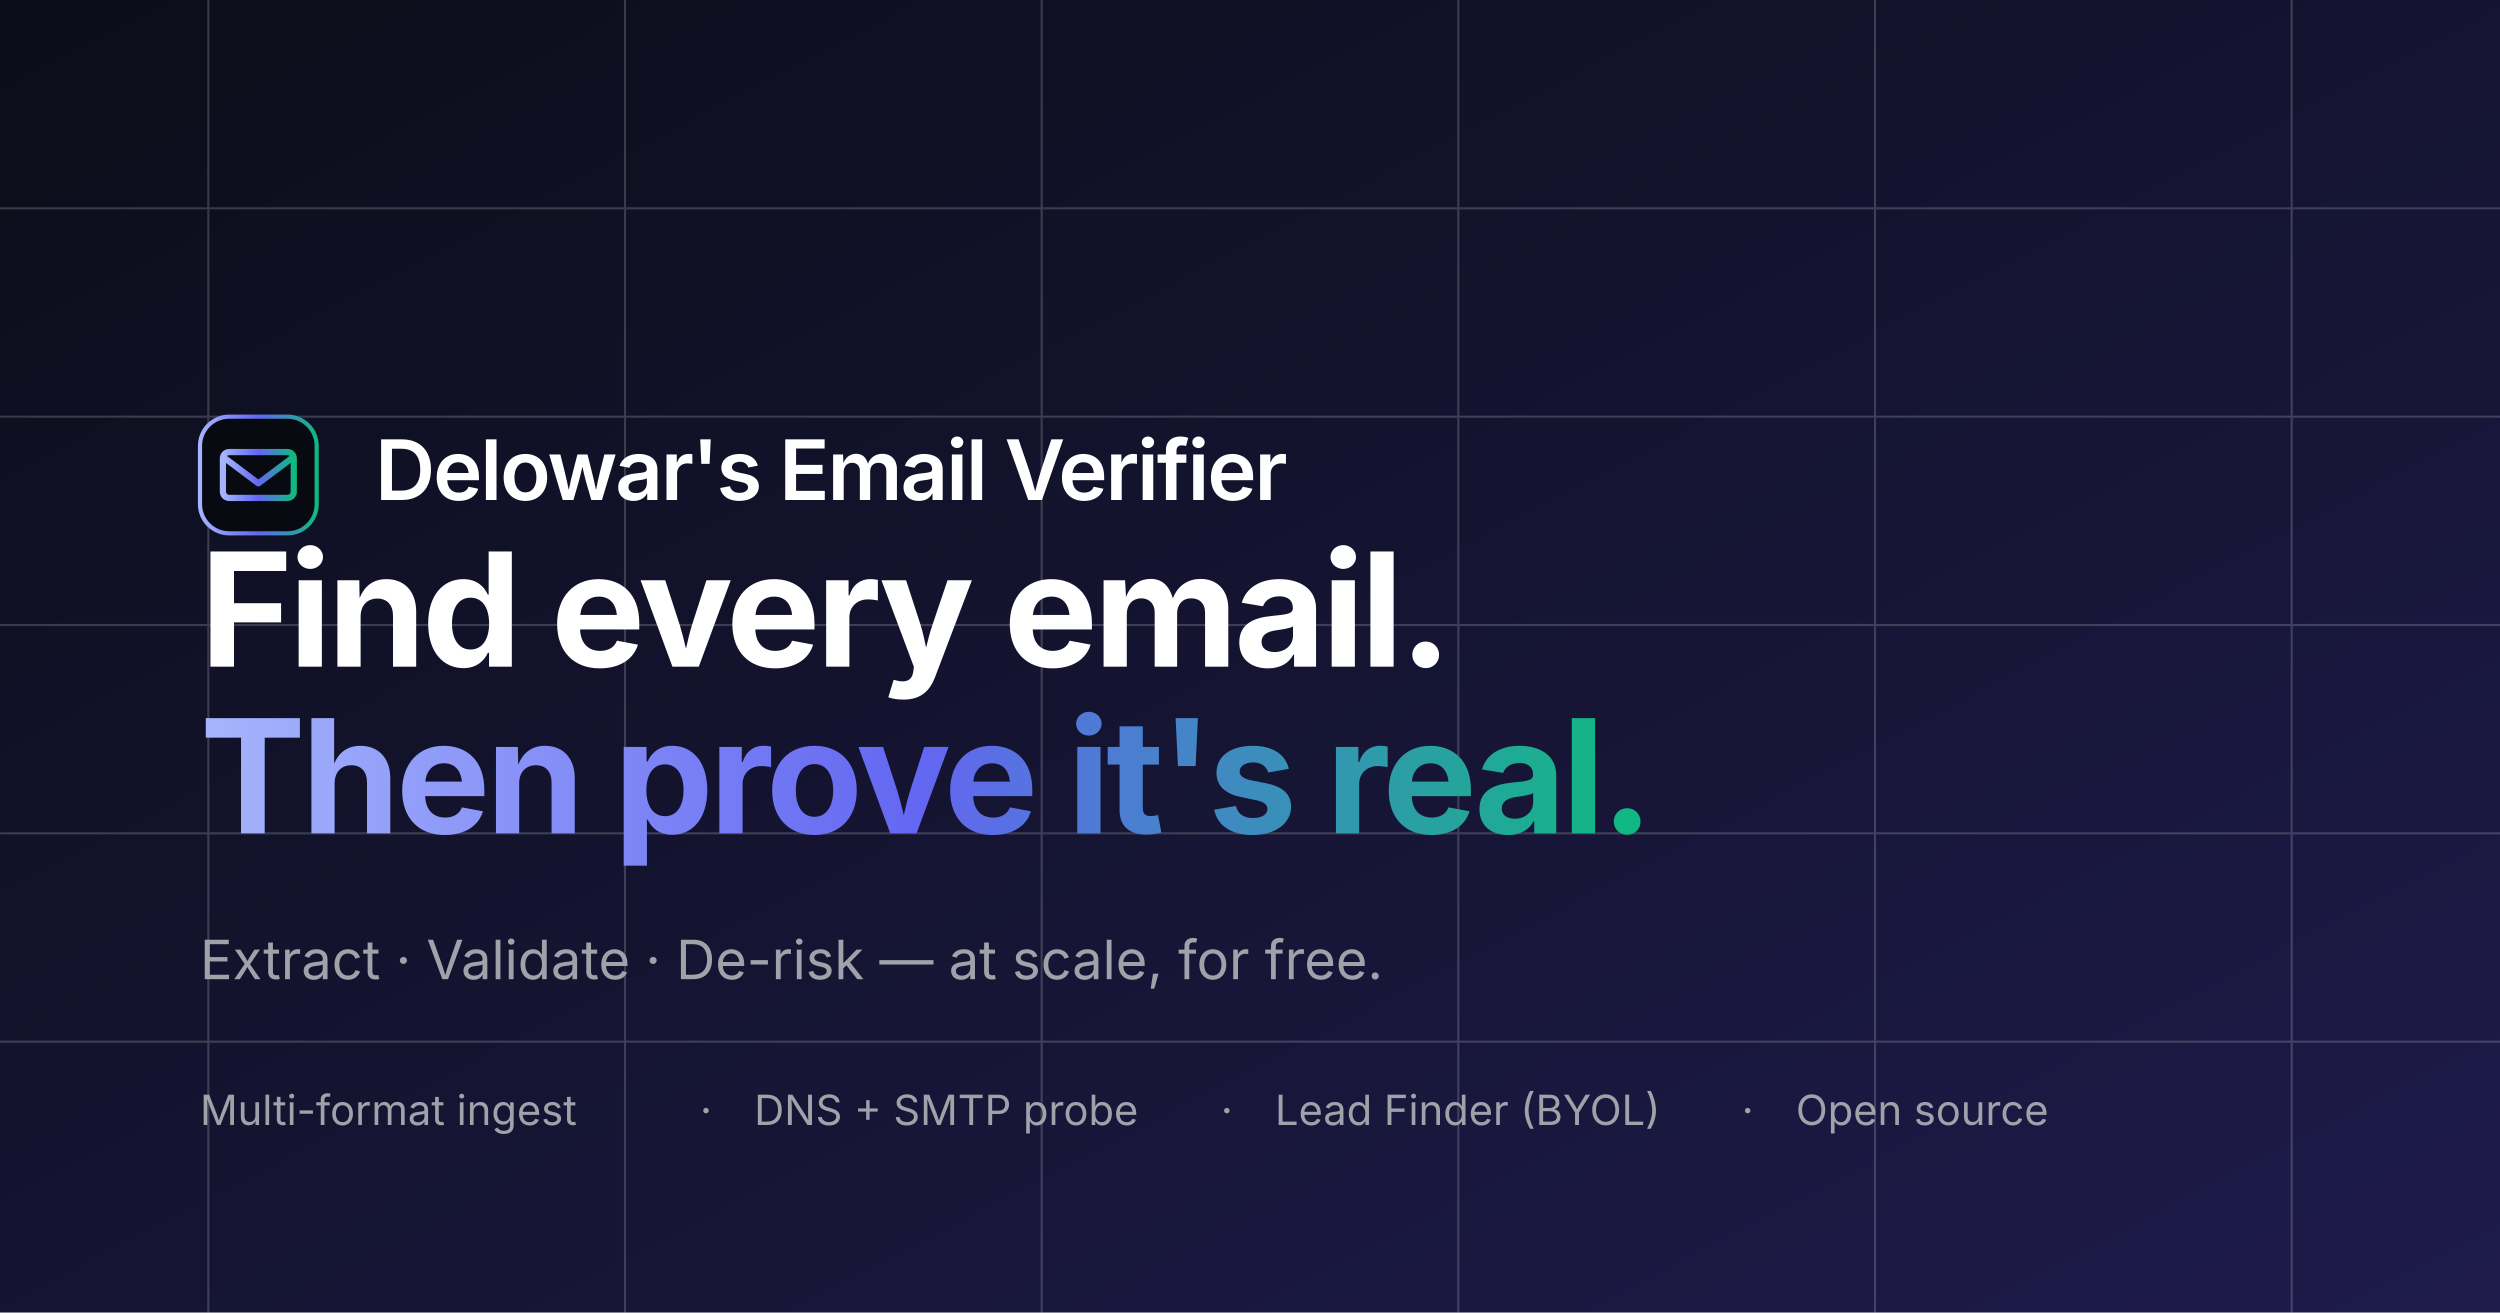
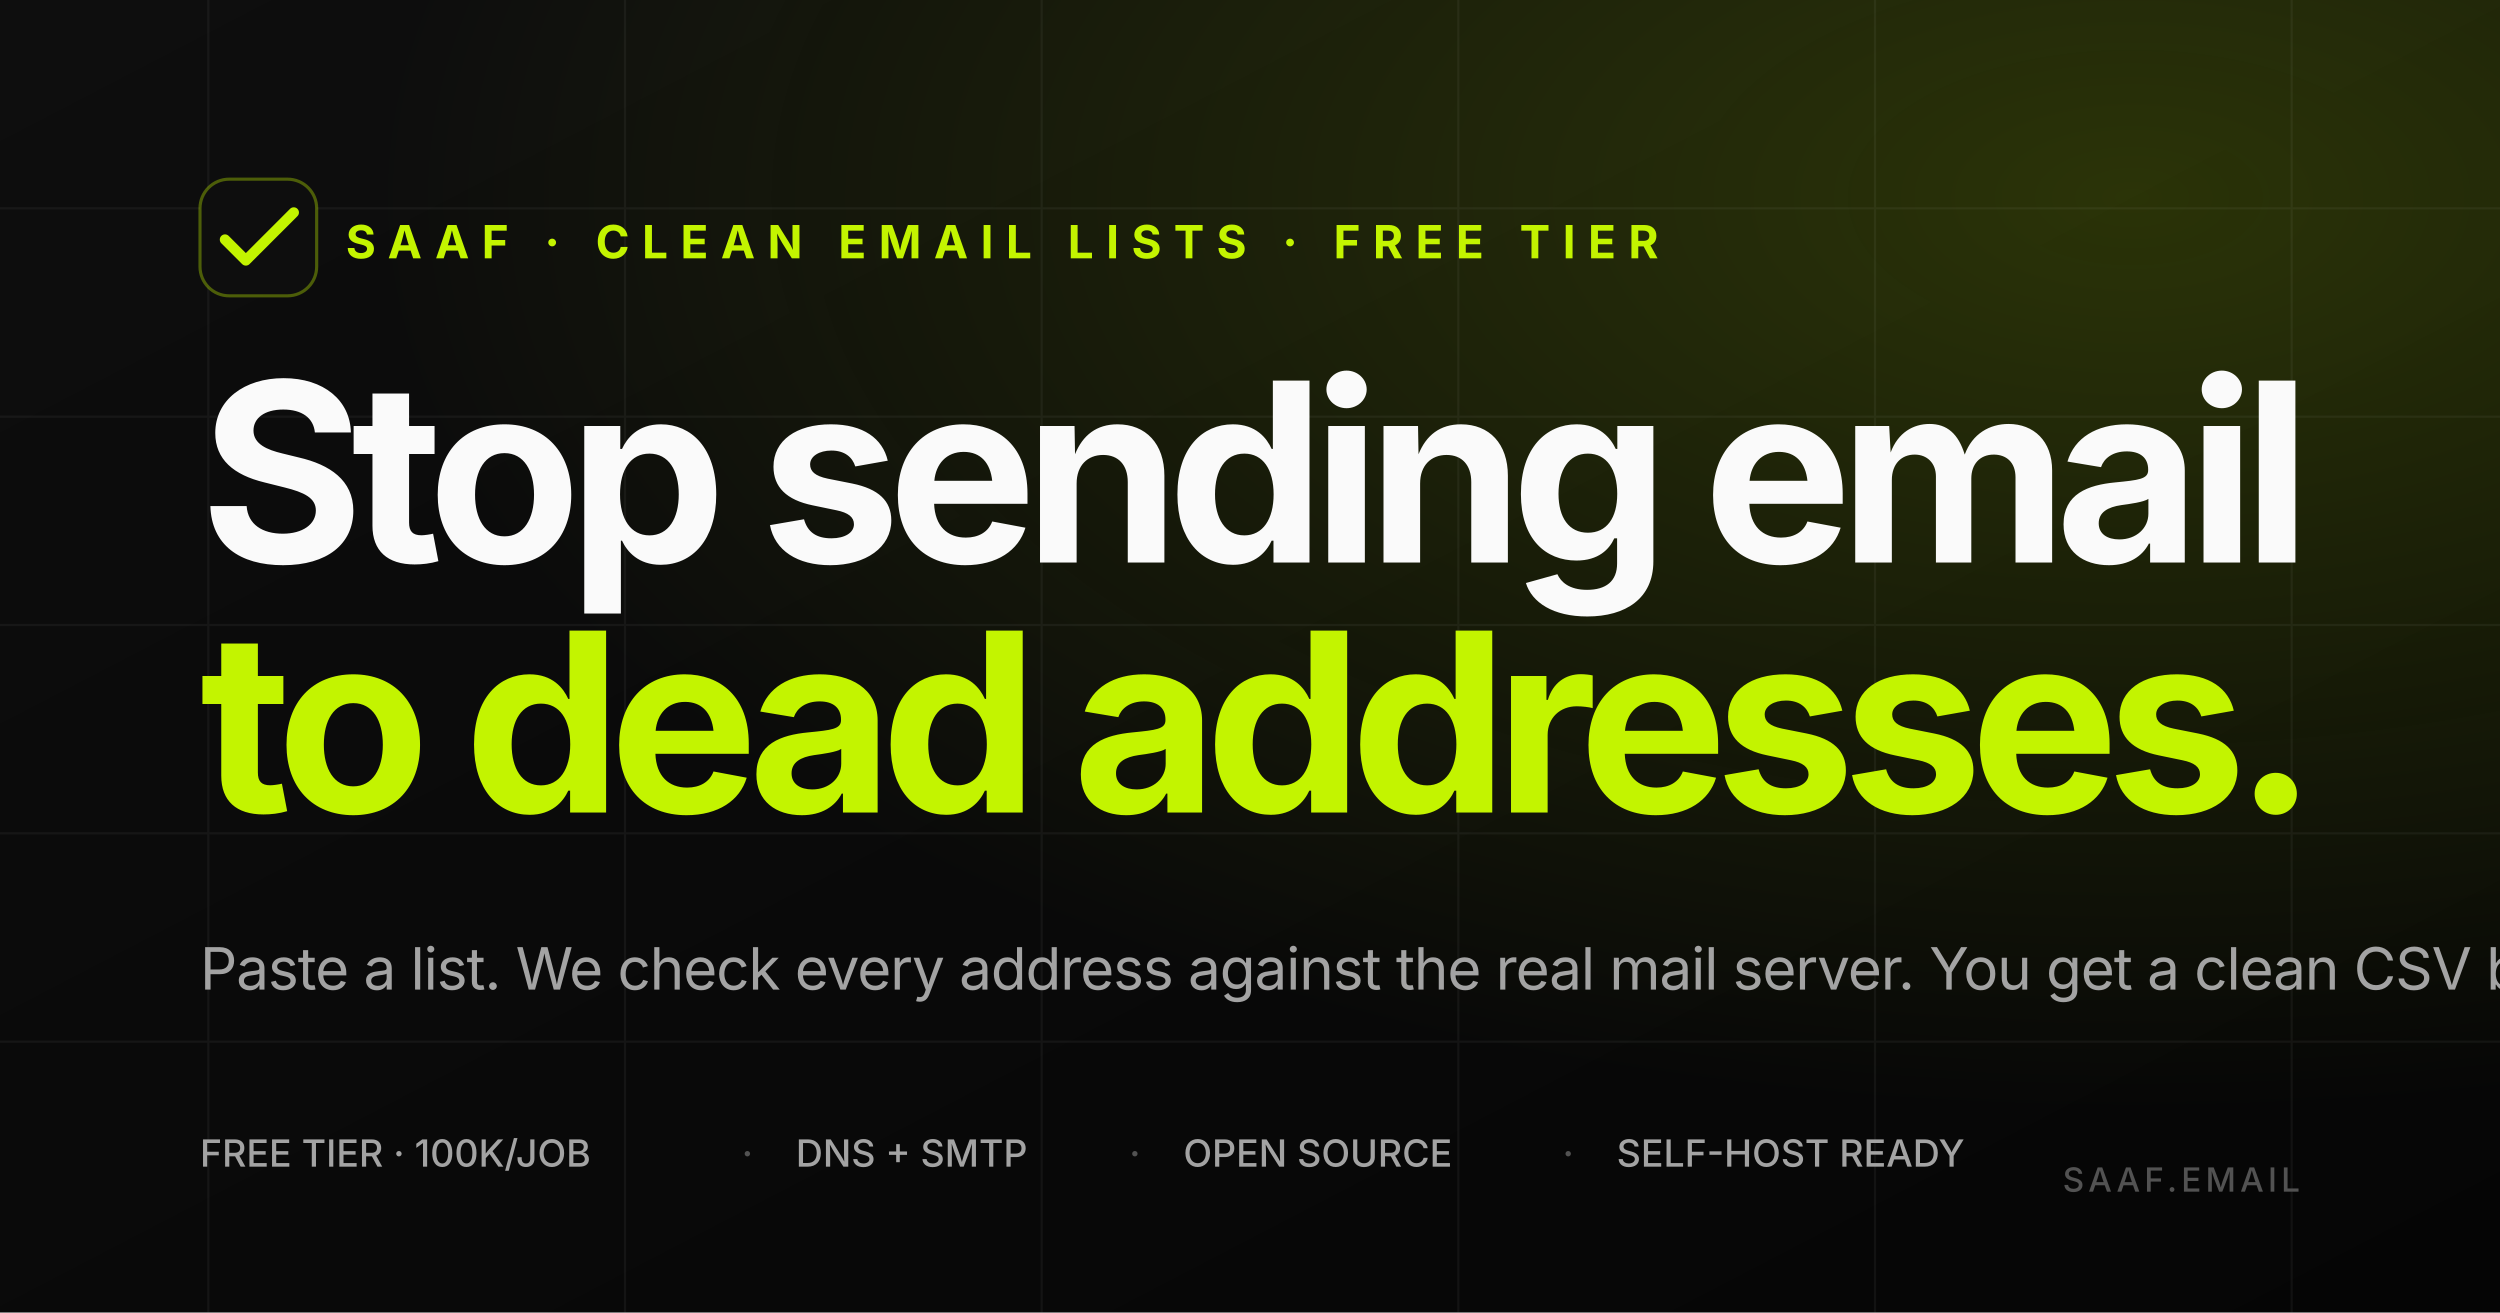
- <svg xmlns="http://www.w3.org/2000/svg" viewBox="0 0 1200 630">
+ <svg xmlns="http://www.w3.org/2000/svg" viewBox="0 0 1200 630" role="img" aria-label="Saaf — clean email lists, fast.">
  <defs>
    <linearGradient id="bg" x1="0" y1="0" x2="1" y2="1">
-       <stop offset="0%" stop-color="#0b0d18" />
-       <stop offset="100%" stop-color="#1e1b4b" />
+       <stop offset="0%" stop-color="#0e0e0e" />
+       <stop offset="100%" stop-color="#050505" />
    </linearGradient>
-     <linearGradient id="accent" x1="0" y1="0" x2="1" y2="0">
-       <stop offset="0%" stop-color="#a5b4fc" />
-       <stop offset="50%" stop-color="#6366f1" />
-       <stop offset="100%" stop-color="#10b981" />
-     </linearGradient>
+     <radialGradient id="halo" cx="0.85" cy="0.15" r="0.7">
+       <stop offset="0%" stop-color="#c3f400" stop-opacity="0.18" />
+       <stop offset="100%" stop-color="#c3f400" stop-opacity="0" />
+     </radialGradient>
  </defs>
  <rect width="1200" height="630" fill="url(#bg)" />
-   <g opacity="0.18" stroke="white" stroke-width="1" fill="none">
+   <rect width="1200" height="630" fill="url(#halo)" />
+   <g opacity="0.05" stroke="#ffffff" stroke-width="1" fill="none">
    <path d="M0 100 L1200 100 M0 200 L1200 200 M0 300 L1200 300 M0 400 L1200 400 M0 500 L1200 500" />
    <path d="M100 0 L100 630 M300 0 L300 630 M500 0 L500 630 M700 0 L700 630 M900 0 L900 630 M1100 0 L1100 630" />
  </g>
-   <g transform="translate(96 200)">
-     <rect width="56" height="56" rx="14" fill="#080a12" stroke="url(#accent)" stroke-width="2" />
-     <rect x="11" y="17" width="34" height="22" rx="3" fill="none" stroke="url(#accent)" stroke-width="3" />
-     <path d="M12 20 L28 32 L44 20" fill="none" stroke="url(#accent)" stroke-width="3" stroke-linecap="round" stroke-linejoin="round" />
+   <g transform="translate(96 86)">
+     <rect width="56" height="56" rx="14" fill="#0e0e0e" stroke="#c3f400" stroke-opacity="0.35" stroke-width="1.5" />
+     <path d="M12 29 L 22 39 L 45 16" fill="none" stroke="#c3f400" stroke-width="5" stroke-linecap="round" stroke-linejoin="round" />
  </g>
-   <text x="180" y="240" fill="white" font-family="Inter, system-ui, sans-serif" font-size="40" font-weight="600" letter-spacing="-1">Delowar's Email Verifier</text>
-   <text x="96" y="320" fill="white" font-family="Inter, system-ui, sans-serif" font-size="76" font-weight="700" letter-spacing="-2">Find every email.</text>
-   <text x="96" y="400" fill="url(#accent)" font-family="Inter, system-ui, sans-serif" font-size="76" font-weight="700" letter-spacing="-2">Then prove it's real.</text>
-   <text x="96" y="470" fill="#a1a1aa" font-family="Inter, system-ui, sans-serif" font-size="26" font-weight="400">Extract · Validate · De-risk — at scale, for free.</text>
-   <g transform="translate(96 520)" font-family="Inter, system-ui, sans-serif" font-size="20" fill="#a1a1aa">
-     <text x="0" y="20">Multi-format ingest</text>
-     <text x="240" y="20">·</text>
-     <text x="266" y="20">DNS + SMTP probe</text>
-     <text x="490" y="20">·</text>
-     <text x="516" y="20">Lead Finder (BYOL)</text>
-     <text x="740" y="20">·</text>
-     <text x="766" y="20">Open source</text>
+   <text x="166" y="124" fill="#c3f400" font-family="'Space Grotesk', 'Inter', system-ui, sans-serif" font-size="22" font-weight="700" letter-spacing="6">SAAF · CLEAN EMAIL LISTS · FREE TIER</text>
+   <text x="96" y="270" fill="#fafafa" font-family="'Space Grotesk', 'Inter', system-ui, sans-serif" font-size="120" font-weight="700" letter-spacing="-6">Stop sending email</text>
+   <text x="96" y="390" fill="#c3f400" font-family="'Space Grotesk', 'Inter', system-ui, sans-serif" font-size="120" font-weight="700" letter-spacing="-6">to dead addresses.</text>
+   <text x="96" y="475" fill="#a3a3a3" font-family="Inter, system-ui, sans-serif" font-size="28" font-weight="400" letter-spacing="-0.5">
+     Paste a list. We check every address against the real mail server. You get a clean CSV back.
+   </text>
+   <g transform="translate(96 540)" font-family="'JetBrains Mono', 'Inter', system-ui, monospace" font-size="18" font-weight="500" fill="#a3a3a3">
+     <text x="0" y="20">FREE TIER · 100K/JOB</text>
+     <text x="260" y="20" fill="#525252">·</text>
+     <text x="286" y="20">DNS + SMTP</text>
+     <text x="446" y="20" fill="#525252">·</text>
+     <text x="472" y="20">OPEN SOURCE</text>
+     <text x="654" y="20" fill="#525252">·</text>
+     <text x="680" y="20">SELF-HOST READY</text>
  </g>
+   <text x="1104" y="572" text-anchor="end" fill="#525252" font-family="'JetBrains Mono', 'Inter', system-ui, monospace" font-size="16" font-weight="500" letter-spacing="2">SAAF.EMAIL</text>
</svg>
